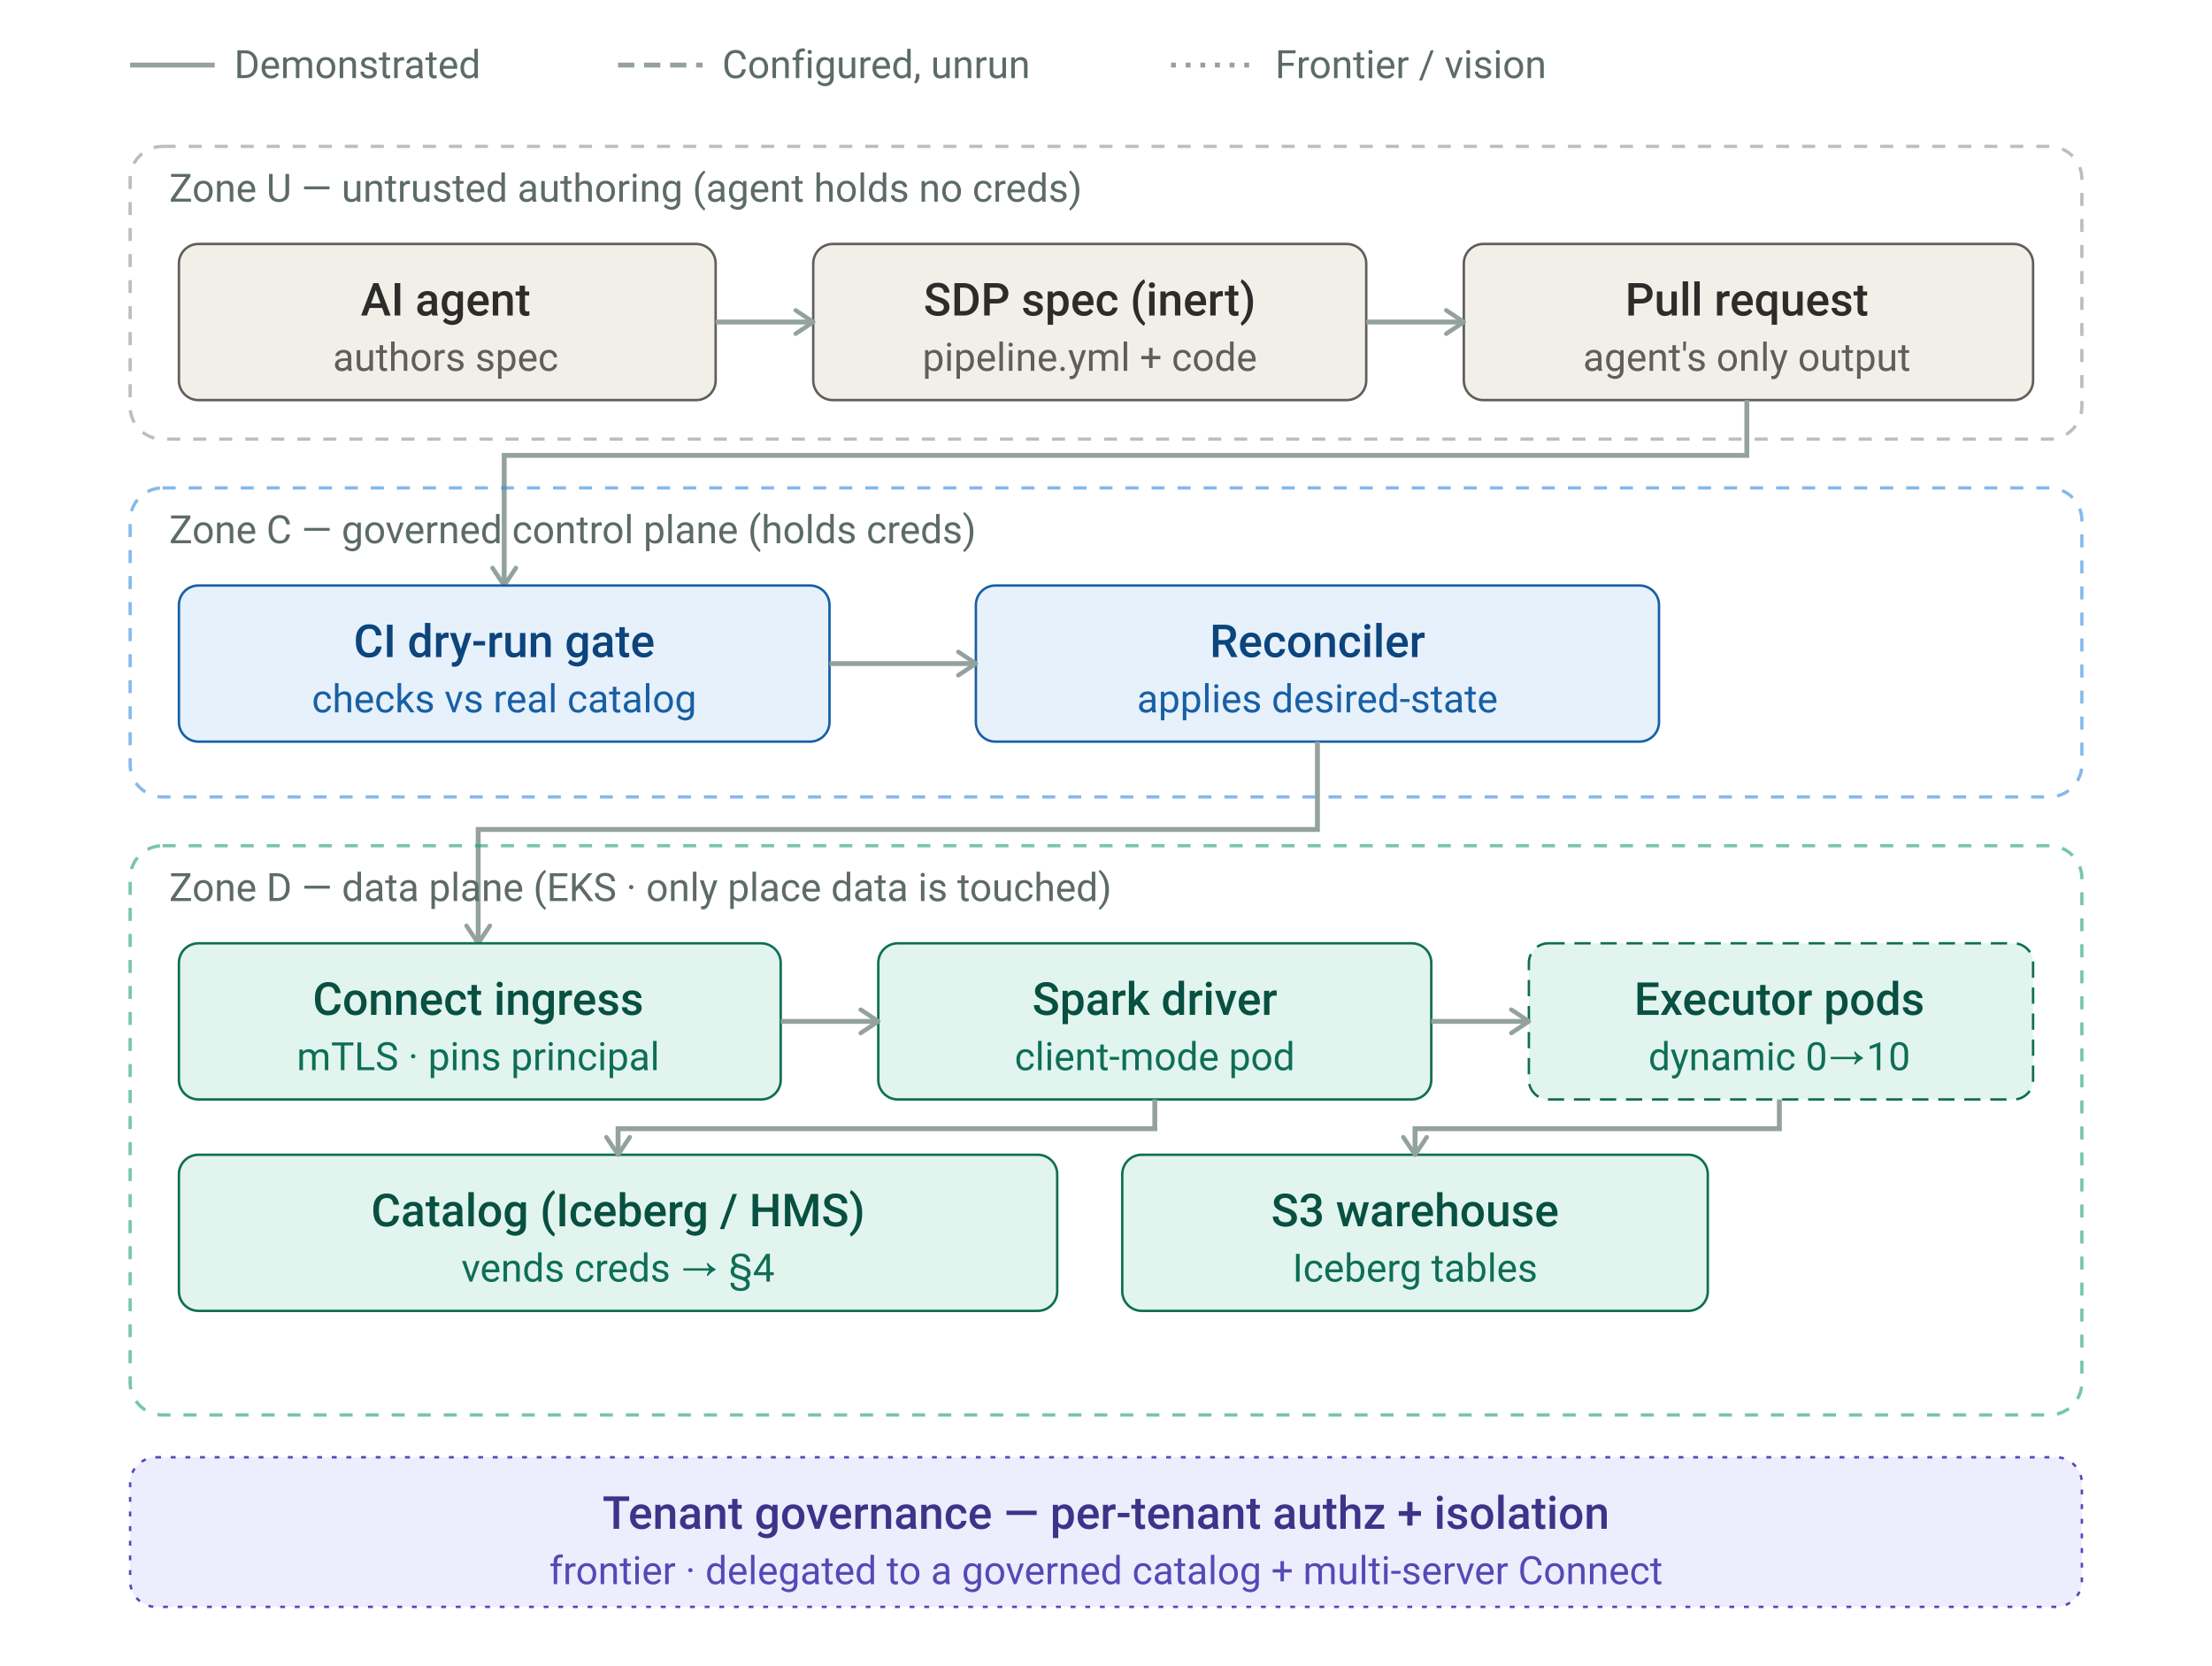
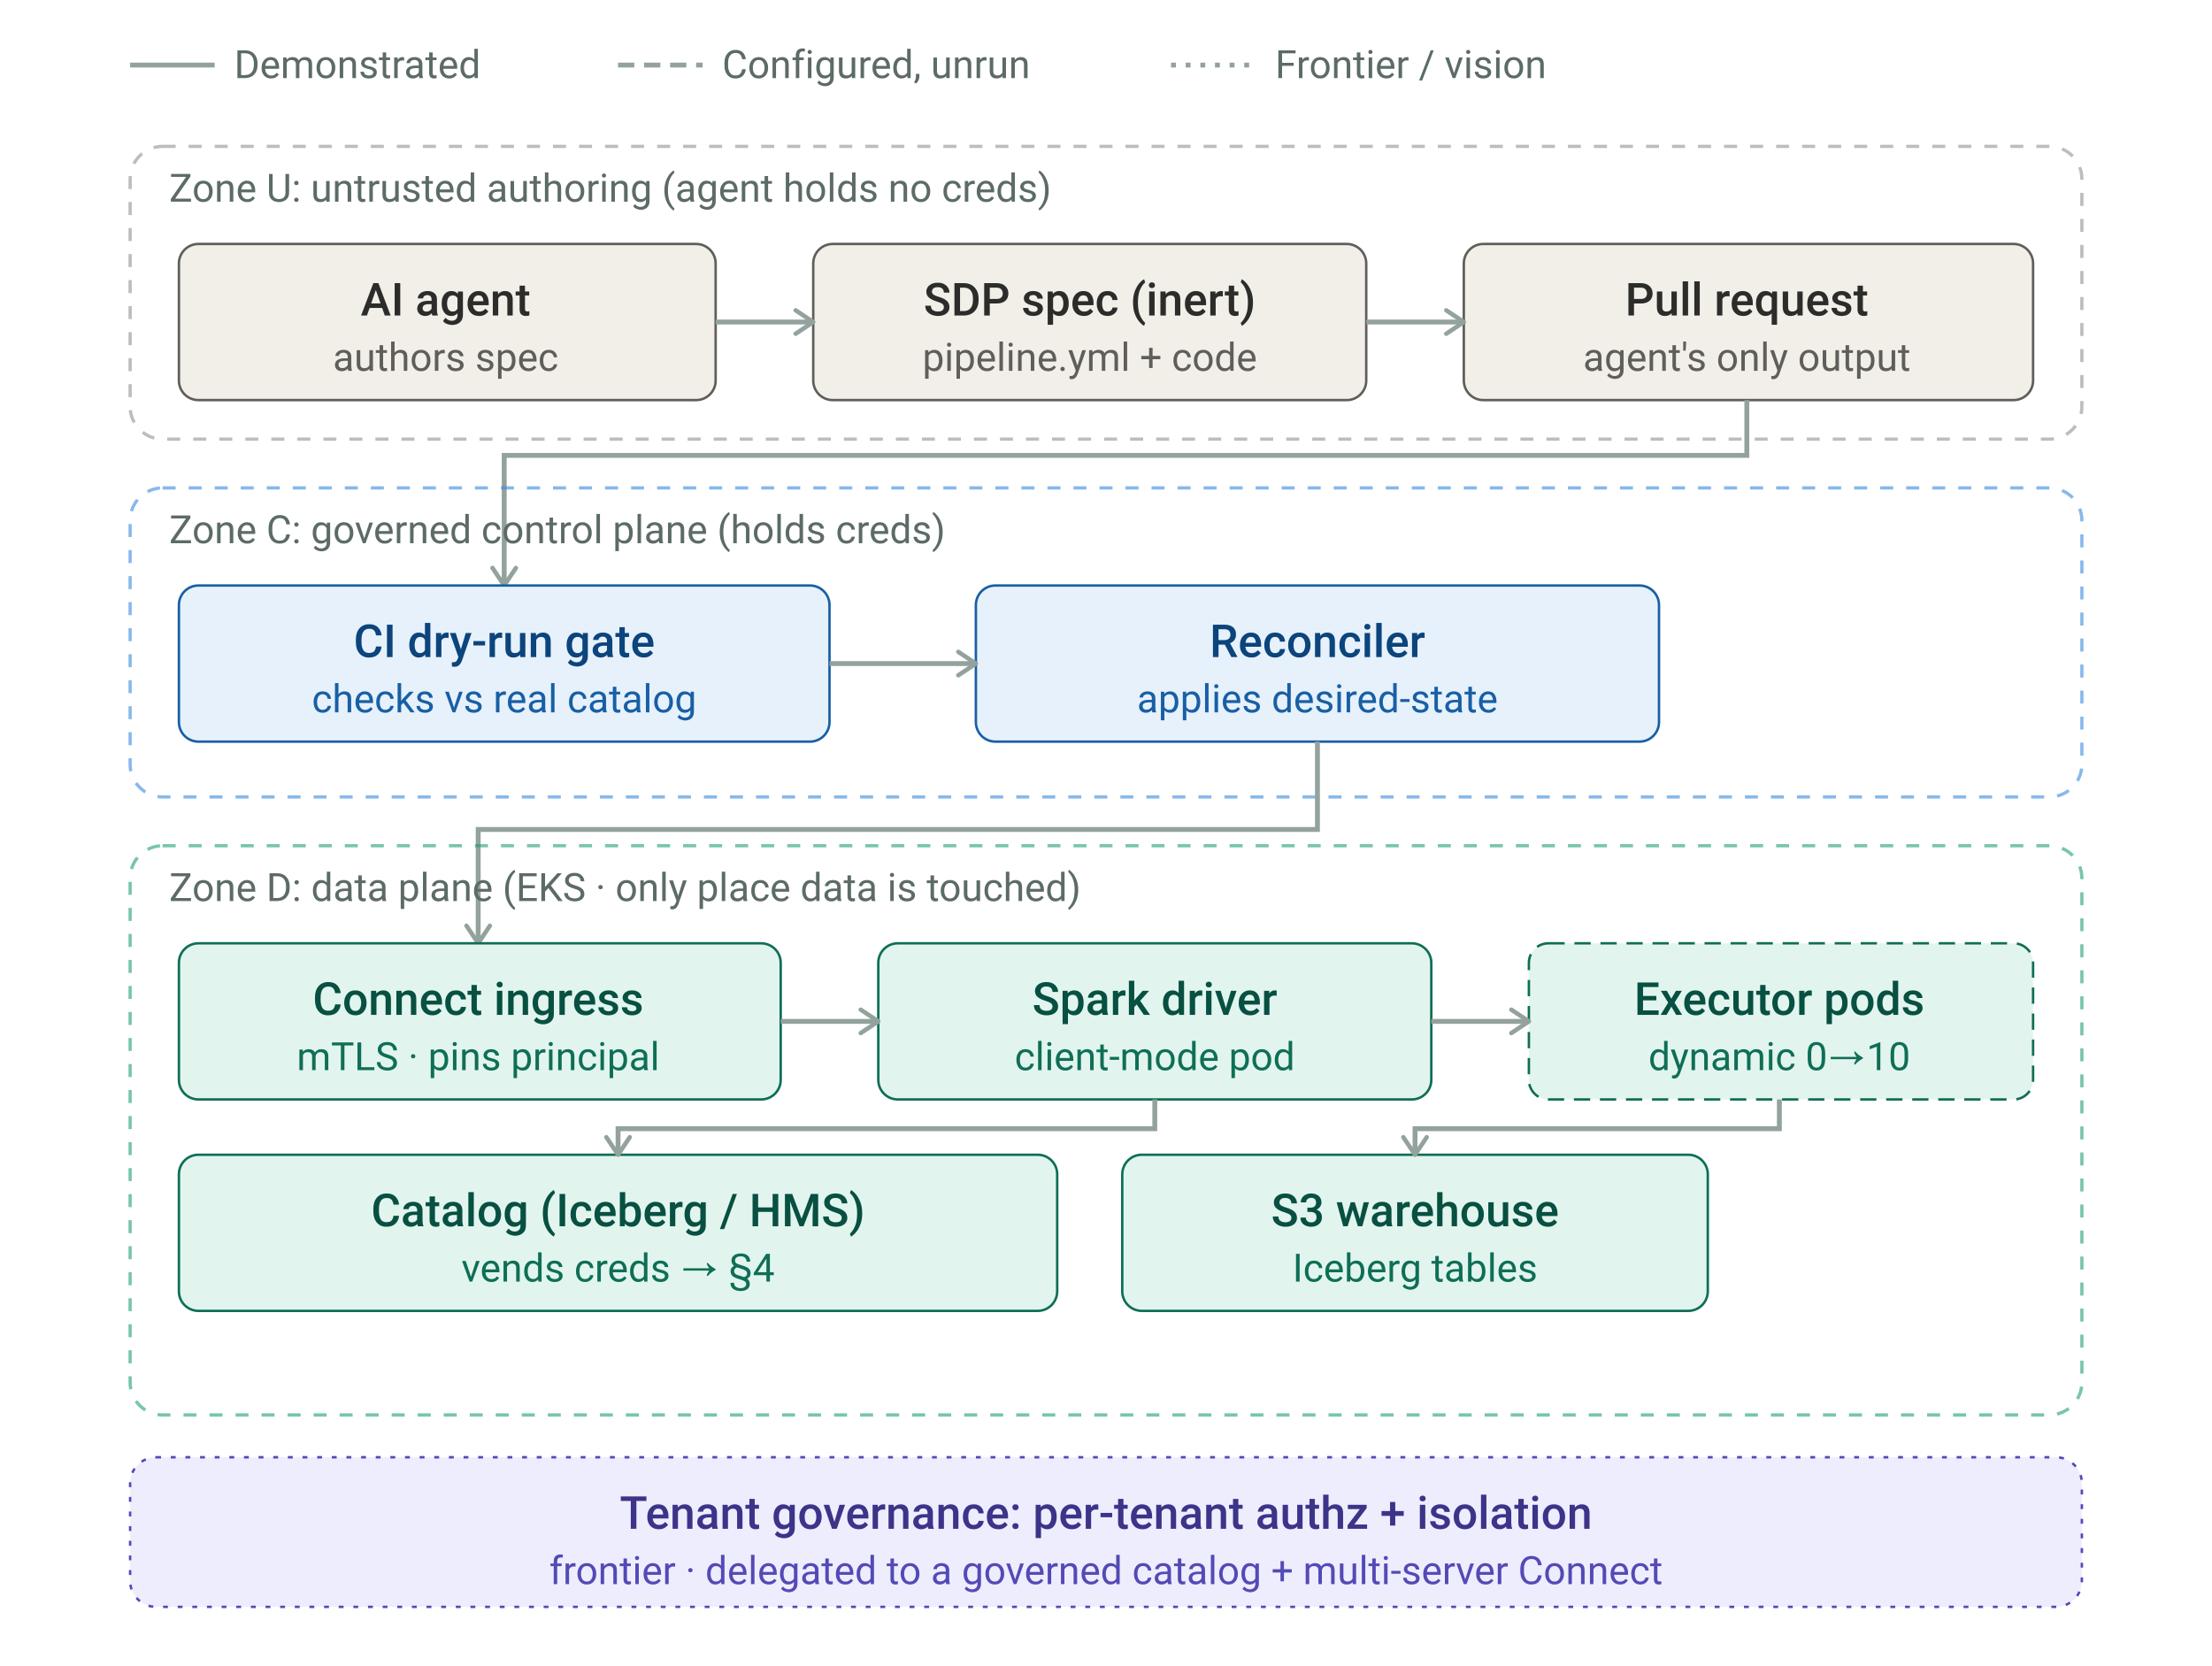
<svg xmlns="http://www.w3.org/2000/svg" width="100%" viewBox="0 0 680 512" role="img" font-family="ui-sans-serif, system-ui, sans-serif">
  <style>
  text{font-family:ui-sans-serif,system-ui,-apple-system,"Segoe UI",Roboto,Helvetica,Arial,sans-serif}
  .t{font-size:14px;fill:#16201e}
  .th{font-size:14px;font-weight:500;fill:#16201e}
  .ts{font-size:12px;fill:#5c6b66}
  .arr{stroke:#93a29d;stroke-width:1.5;fill:none}
  .c-gray rect{fill:#F1EFE8;stroke:#5F5E5A;stroke-width:.75}.c-gray .th{fill:#2C2C2A}.c-gray .ts{fill:#5F5E5A}
  .c-blue rect{fill:#E6F1FB;stroke:#185FA5;stroke-width:.75}.c-blue .th{fill:#0C447C}.c-blue .ts{fill:#185FA5}
  .c-teal rect{fill:#E1F5EE;stroke:#0F6E56;stroke-width:.75}.c-teal .th{fill:#085041}.c-teal .ts{fill:#0F6E56}
  .c-purple rect{fill:#EEEDFE;stroke:#534AB7;stroke-width:.75}.c-purple .th{fill:#3C3489}.c-purple .ts{fill:#534AB7}
</style>
  <defs>
    <marker id="arrow" viewBox="0 0 10 10" refX="8" refY="5" markerWidth="6" markerHeight="6" orient="auto-start-reverse">
      <path d="M2 1L8 5L2 9" fill="none" stroke="context-stroke" stroke-width="1.5" stroke-linecap="round" stroke-linejoin="round" />
    </marker>
  </defs>
  <line x1="40" y1="20" x2="66" y2="20" class="arr" />
  <text x="72" y="24" class="ts">Demonstrated</text>
  <line x1="190" y1="20" x2="216" y2="20" class="arr" stroke-dasharray="5 3" />
  <text x="222" y="24" class="ts">Configured, unrun</text>
  <line x1="360" y1="20" x2="386" y2="20" class="arr" stroke-dasharray="1.5 3" />
  <text x="392" y="24" class="ts">Frontier / vision</text>
  <rect x="40" y="45" width="600" height="90" rx="10" fill="none" stroke="#888780" stroke-width="1" stroke-dasharray="4 4" opacity="0.55" />
-   <text x="52" y="62" class="ts">Zone U — untrusted authoring (agent holds no creds)</text>
+   <text x="52" y="62" class="ts">Zone U: untrusted authoring (agent holds no creds)</text>
  <g class="c-gray">
    <rect x="55" y="75" width="165" height="48" rx="6" />
    <text x="137" y="97" class="th" text-anchor="middle">AI agent</text>
    <text x="137" y="114" class="ts" text-anchor="middle">authors spec</text>
  </g>
  <g class="c-gray">
    <rect x="250" y="75" width="170" height="48" rx="6" />
    <text x="335" y="97" class="th" text-anchor="middle">SDP spec (inert)</text>
    <text x="335" y="114" class="ts" text-anchor="middle">pipeline.yml + code</text>
  </g>
  <g class="c-gray">
    <rect x="450" y="75" width="175" height="48" rx="6" />
    <text x="537" y="97" class="th" text-anchor="middle">Pull request</text>
    <text x="537" y="114" class="ts" text-anchor="middle">agent's only output</text>
  </g>
  <line x1="220" y1="99" x2="250" y2="99" class="arr" marker-end="url(#arrow)" />
  <line x1="420" y1="99" x2="450" y2="99" class="arr" marker-end="url(#arrow)" />
  <path d="M537 123 V140 H155 V180" fill="none" class="arr" marker-end="url(#arrow)" />
  <rect x="40" y="150" width="600" height="95" rx="10" fill="none" stroke="#378ADD" stroke-width="1" stroke-dasharray="4 4" opacity="0.6" />
-   <text x="52" y="167" class="ts">Zone C — governed control plane (holds creds)</text>
+   <text x="52" y="167" class="ts">Zone C: governed control plane (holds creds)</text>
  <g class="c-blue">
    <rect x="55" y="180" width="200" height="48" rx="6" />
    <text x="155" y="202" class="th" text-anchor="middle">CI dry-run gate</text>
    <text x="155" y="219" class="ts" text-anchor="middle">checks vs real catalog</text>
  </g>
  <g class="c-blue">
    <rect x="300" y="180" width="210" height="48" rx="6" />
    <text x="405" y="202" class="th" text-anchor="middle">Reconciler</text>
    <text x="405" y="219" class="ts" text-anchor="middle">applies desired-state</text>
  </g>
  <line x1="255" y1="204" x2="300" y2="204" class="arr" marker-end="url(#arrow)" />
  <path d="M405 228 V255 H147 V290" fill="none" class="arr" marker-end="url(#arrow)" />
  <rect x="40" y="260" width="600" height="175" rx="10" fill="none" stroke="#1D9E75" stroke-width="1" stroke-dasharray="4 4" opacity="0.6" />
-   <text x="52" y="277" class="ts">Zone D — data plane (EKS · only place data is touched)</text>
+   <text x="52" y="277" class="ts">Zone D: data plane (EKS · only place data is touched)</text>
  <g class="c-teal">
    <rect x="55" y="290" width="185" height="48" rx="6" />
    <text x="147" y="312" class="th" text-anchor="middle">Connect ingress</text>
    <text x="147" y="329" class="ts" text-anchor="middle">mTLS · pins principal</text>
  </g>
  <g class="c-teal">
    <rect x="270" y="290" width="170" height="48" rx="6" />
    <text x="355" y="312" class="th" text-anchor="middle">Spark driver</text>
    <text x="355" y="329" class="ts" text-anchor="middle">client-mode pod</text>
  </g>
  <g class="c-teal">
    <rect x="470" y="290" width="155" height="48" rx="6" stroke-dasharray="5 3" />
    <text x="547" y="312" class="th" text-anchor="middle">Executor pods</text>
    <text x="547" y="329" class="ts" text-anchor="middle">dynamic 0→10</text>
  </g>
  <line x1="240" y1="314" x2="270" y2="314" class="arr" marker-end="url(#arrow)" />
  <line x1="440" y1="314" x2="470" y2="314" class="arr" marker-end="url(#arrow)" />
  <g class="c-teal">
    <rect x="55" y="355" width="270" height="48" rx="6" />
    <text x="190" y="377" class="th" text-anchor="middle">Catalog (Iceberg / HMS)</text>
    <text x="190" y="394" class="ts" text-anchor="middle">vends creds → §4</text>
  </g>
  <g class="c-teal">
    <rect x="345" y="355" width="180" height="48" rx="6" />
    <text x="435" y="377" class="th" text-anchor="middle">S3 warehouse</text>
    <text x="435" y="394" class="ts" text-anchor="middle">Iceberg tables</text>
  </g>
  <path d="M355 338 V347 H190 V355" fill="none" class="arr" marker-end="url(#arrow)" />
  <path d="M547 338 V347 H435 V355" fill="none" class="arr" marker-end="url(#arrow)" />
  <g class="c-purple">
    <rect x="40" y="448" width="600" height="46" rx="8" stroke-dasharray="1.5 3" />
-     <text x="340" y="470" class="th" text-anchor="middle">Tenant governance — per-tenant authz + isolation</text>
+     <text x="340" y="470" class="th" text-anchor="middle">Tenant governance: per-tenant authz + isolation</text>
    <text x="340" y="487" class="ts" text-anchor="middle">frontier · delegated to a governed catalog + multi-server Connect</text>
  </g>
</svg>
